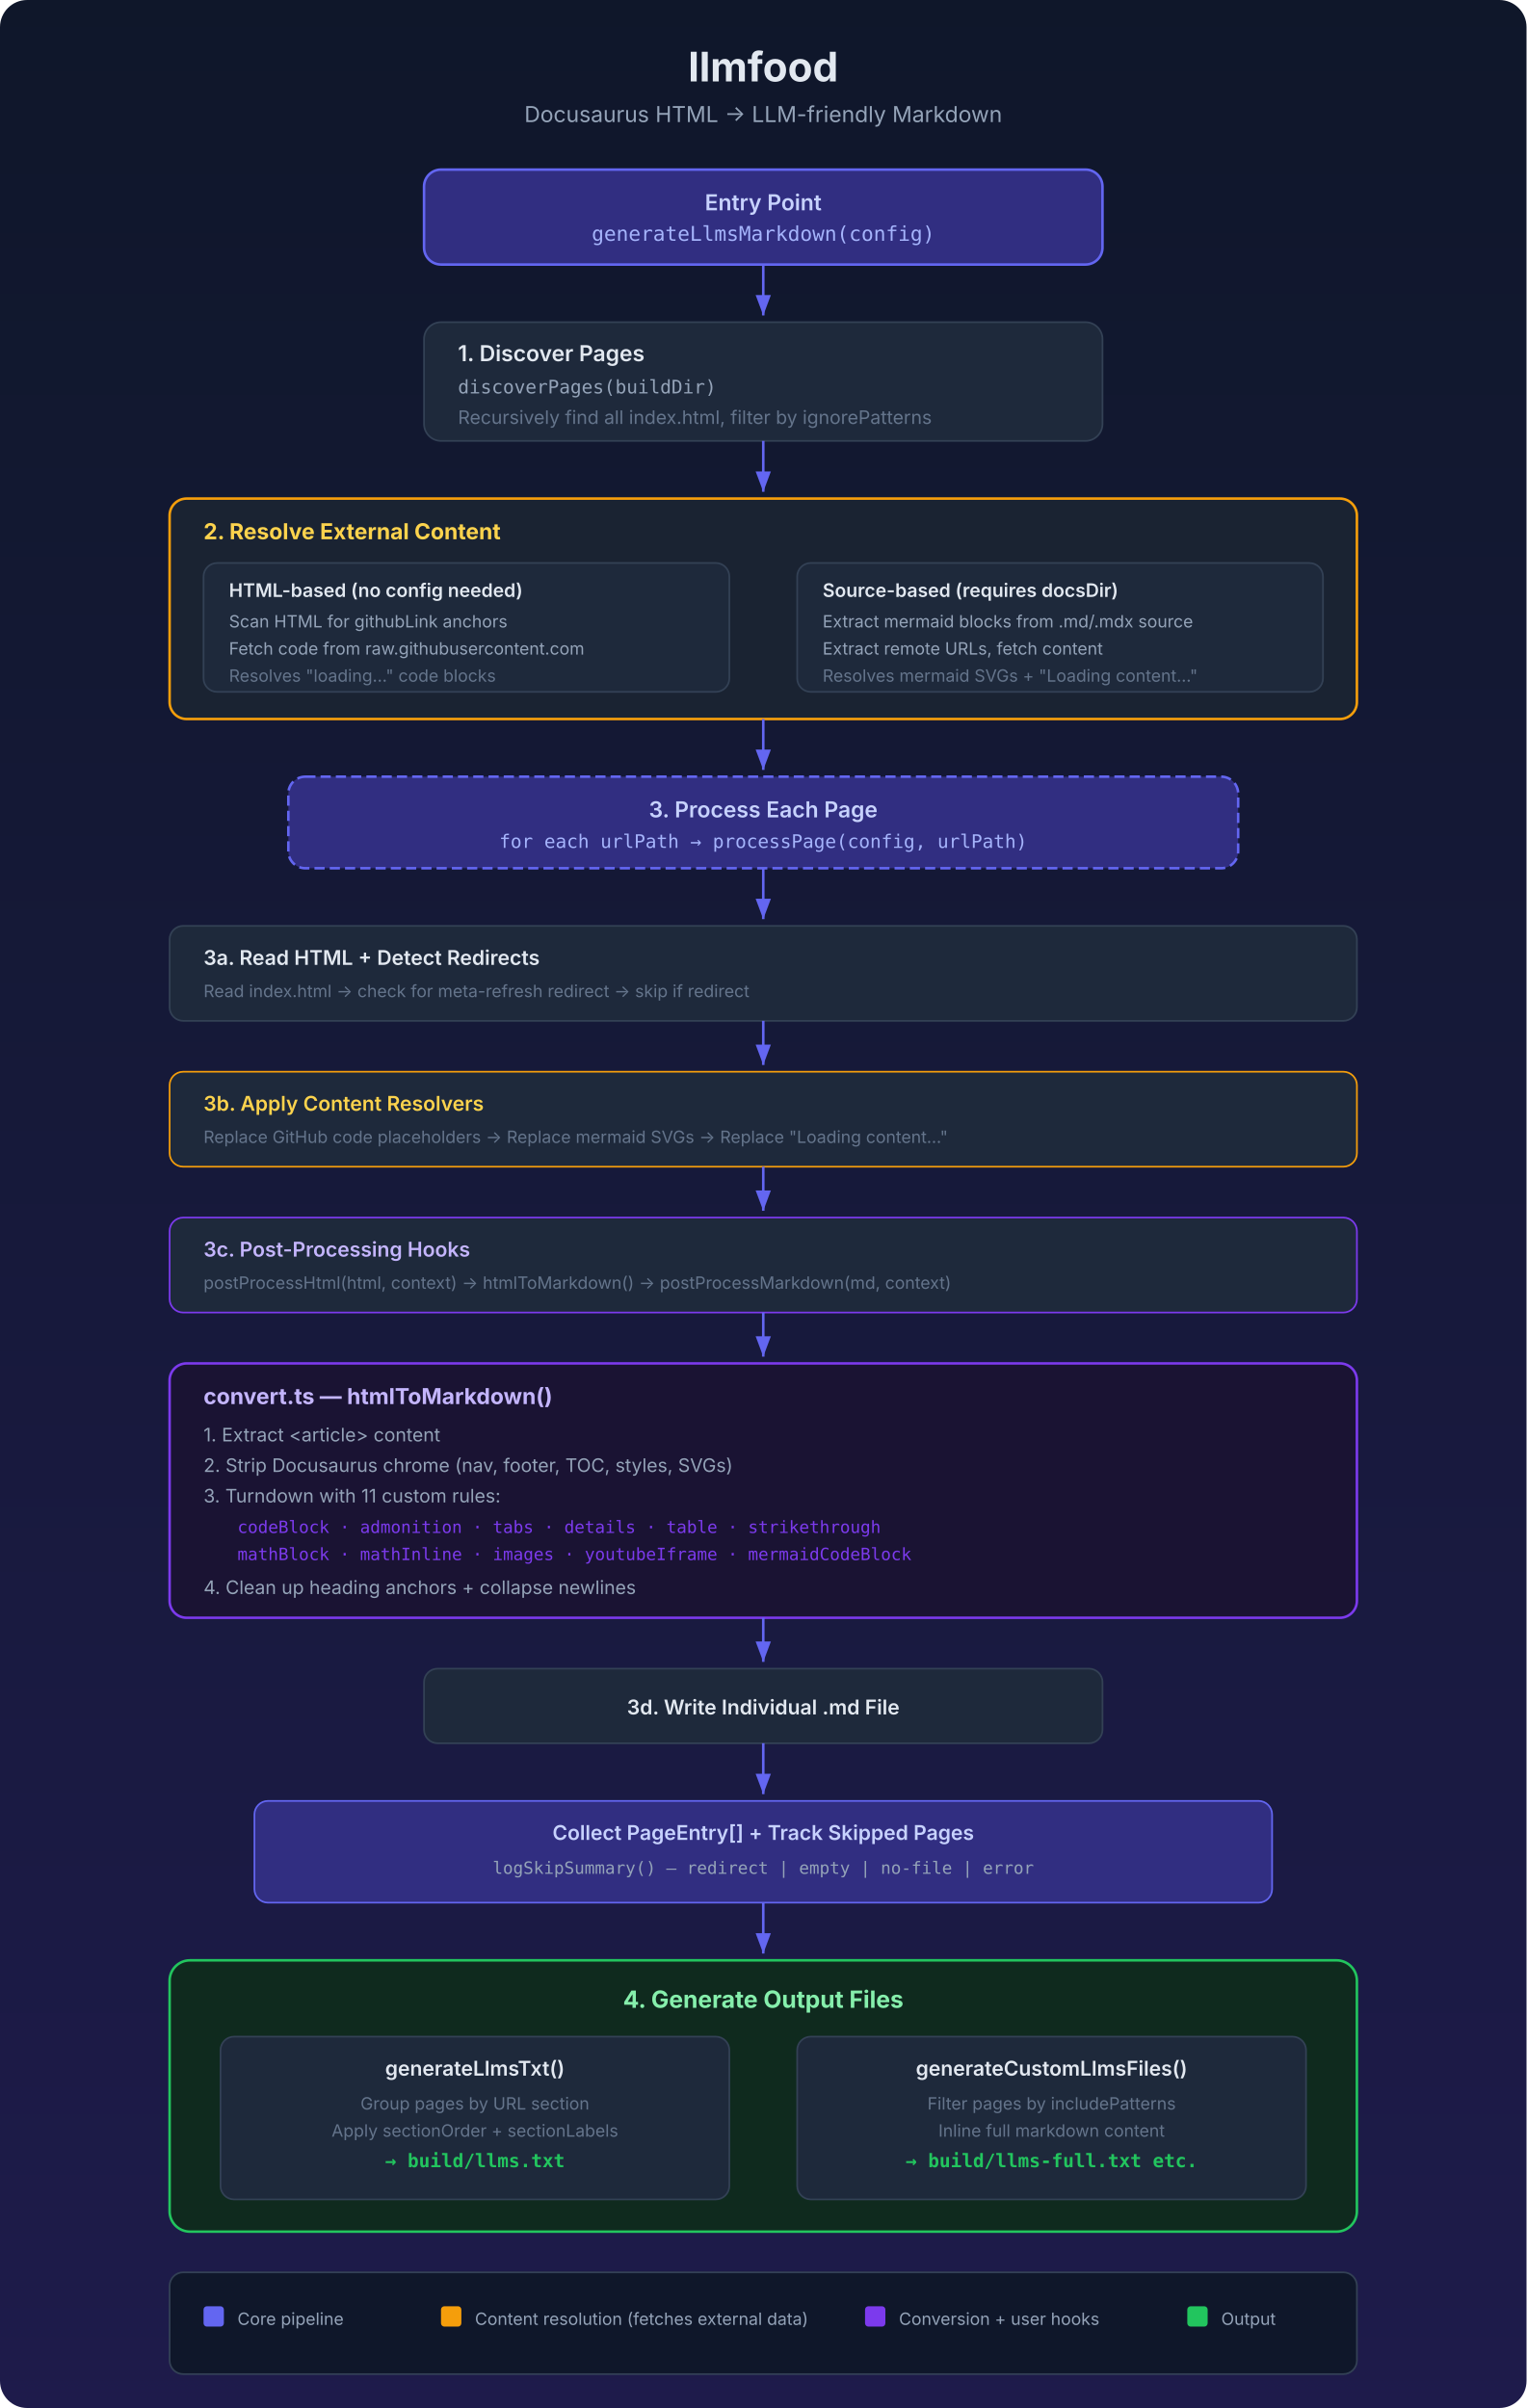
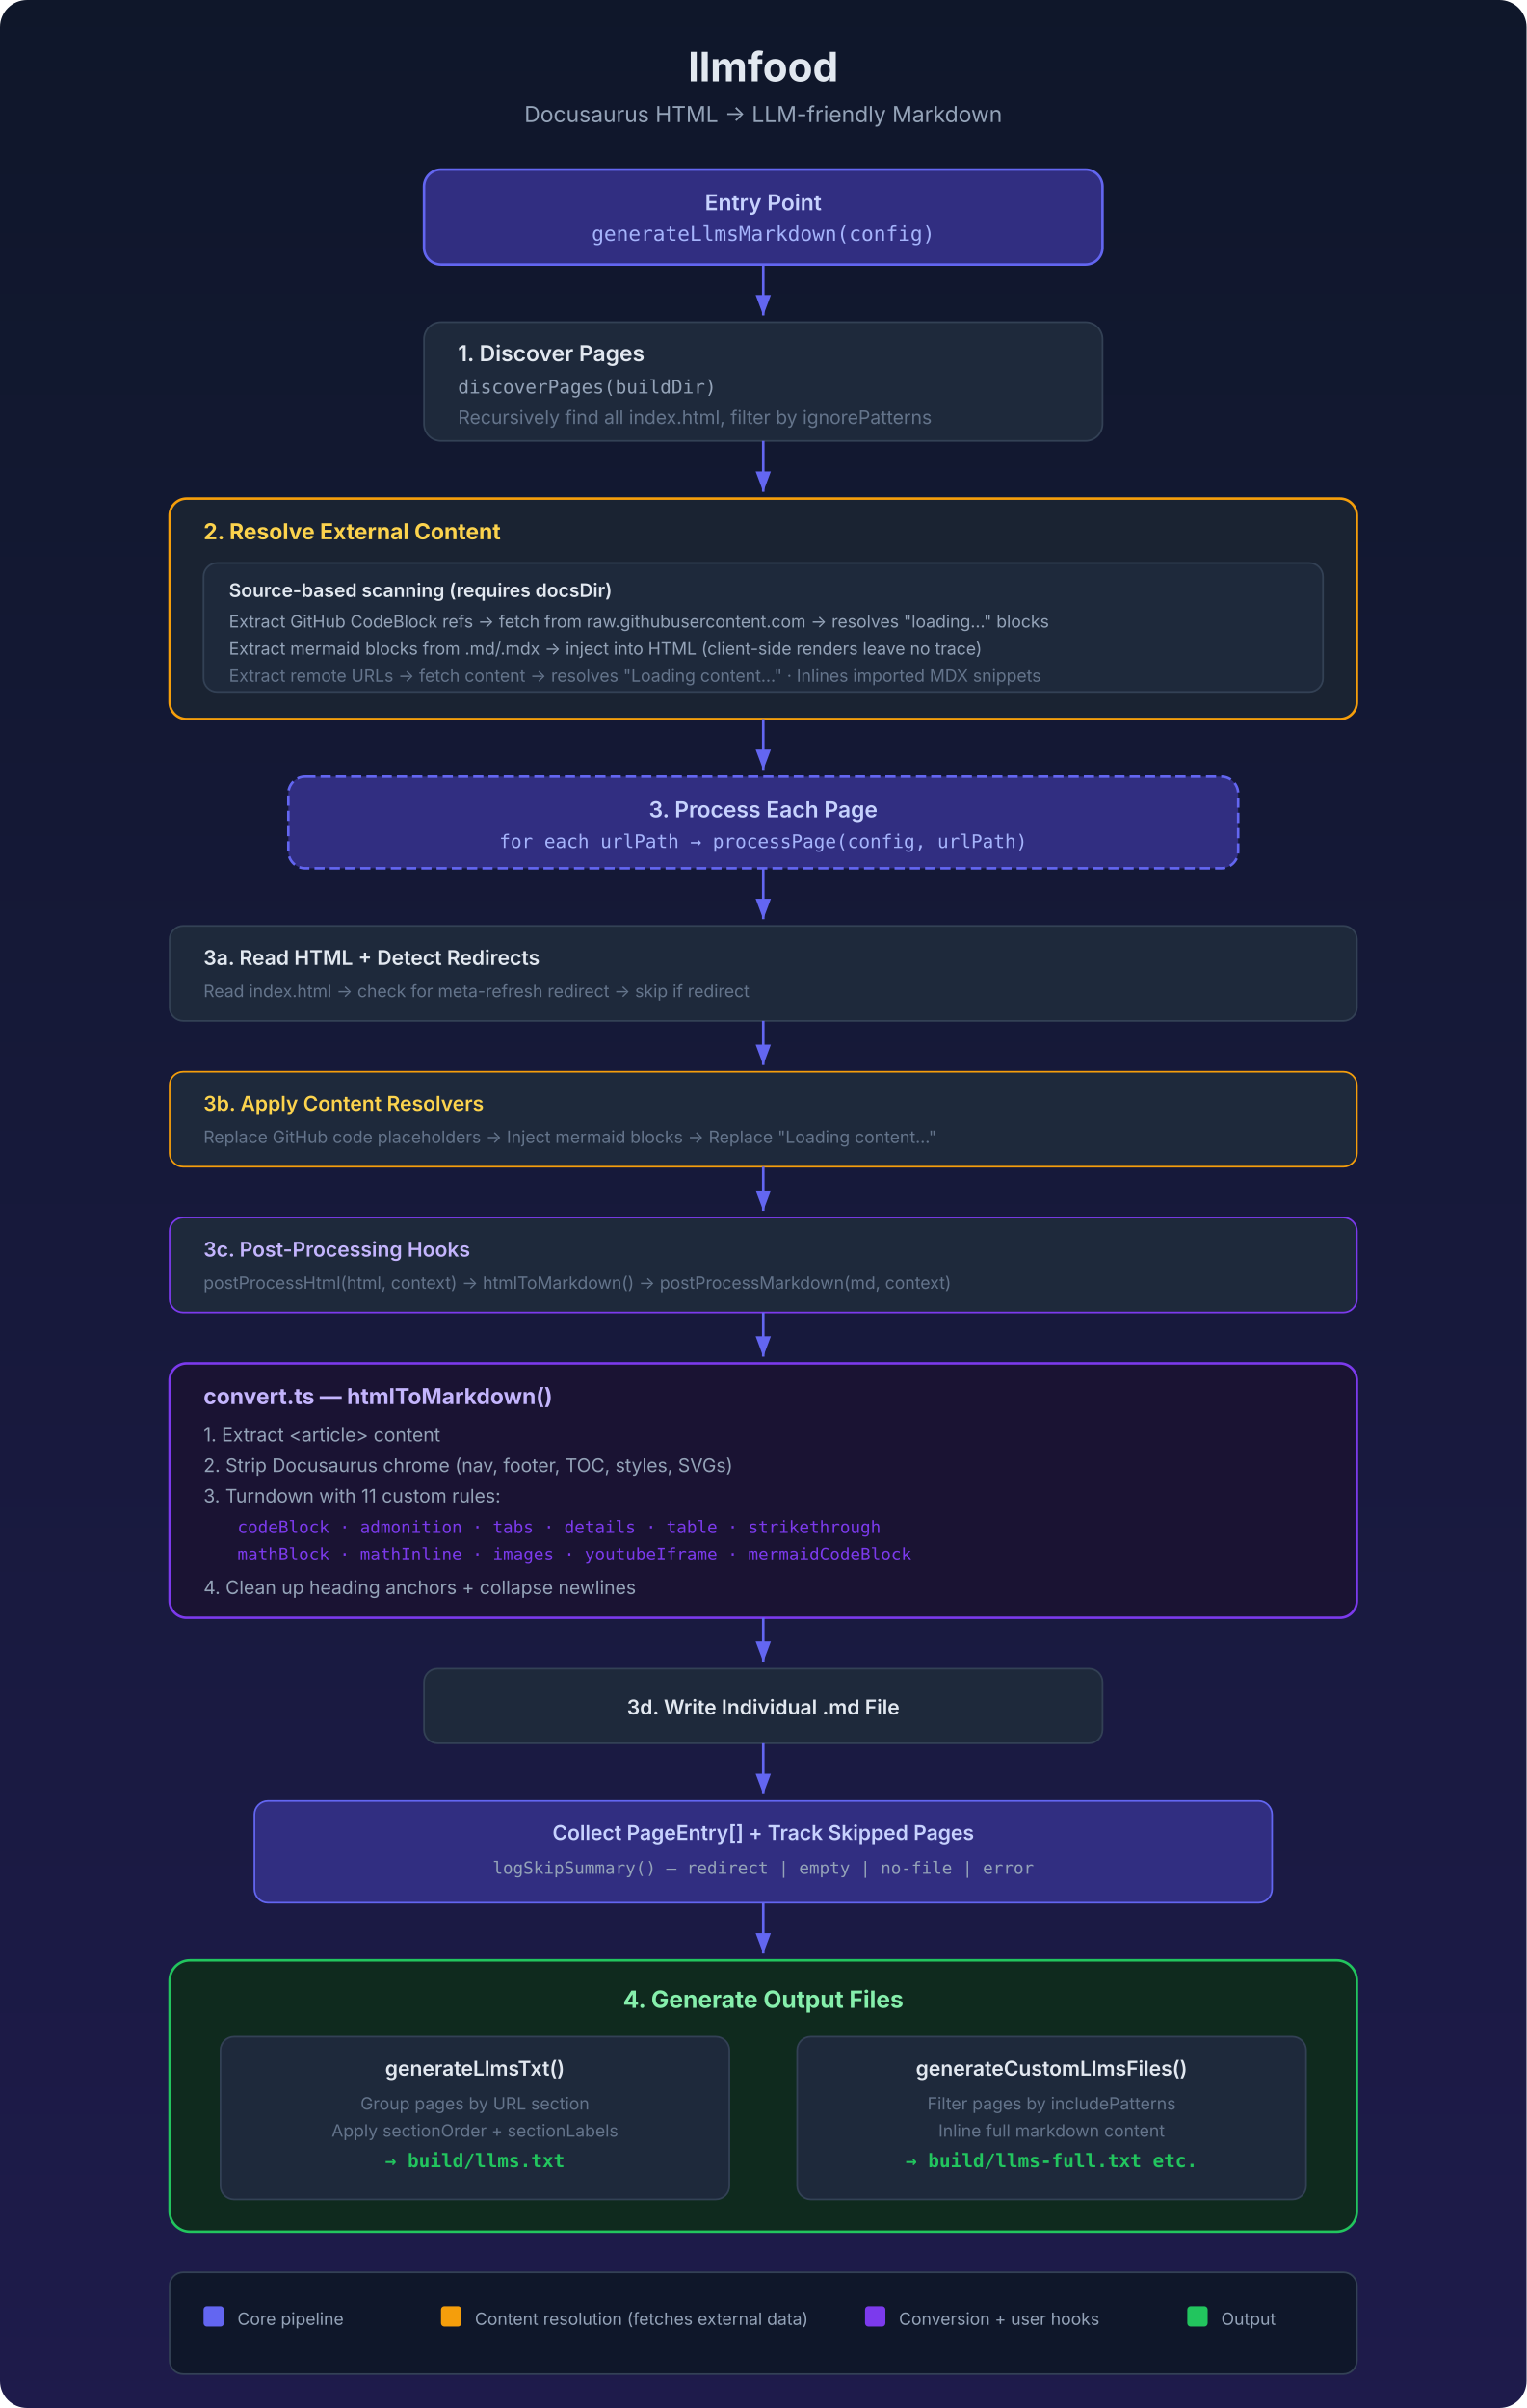
<svg xmlns="http://www.w3.org/2000/svg" viewBox="0 0 900 1420" font-family="system-ui, -apple-system, sans-serif">
  <defs>
    <marker id="arrow" markerWidth="8" markerHeight="6" refX="8" refY="3" orient="auto">
      <path d="M0,0 L8,3 L0,6" fill="#6366f1" />
    </marker>
    <marker id="arrow-gray" markerWidth="8" markerHeight="6" refX="8" refY="3" orient="auto">
      <path d="M0,0 L8,3 L0,6" fill="#94a3b8" />
    </marker>
    <marker id="arrow-amber" markerWidth="8" markerHeight="6" refX="8" refY="3" orient="auto">
      <path d="M0,0 L8,3 L0,6" fill="#f59e0b" />
    </marker>
    <linearGradient id="bg" x1="0%" y1="0%" x2="0%" y2="100%">
      <stop offset="0%" stop-color="#0f172a" />
      <stop offset="100%" stop-color="#1e1b4b" />
    </linearGradient>
  </defs>
  <rect width="900" height="1420" rx="16" fill="url(#bg)" />
  <text x="450" y="48" text-anchor="middle" fill="#e2e8f0" font-size="24" font-weight="700">llmfood</text>
  <text x="450" y="72" text-anchor="middle" fill="#94a3b8" font-size="13">Docusaurus HTML → LLM-friendly Markdown</text>
  <rect x="250" y="100" width="400" height="56" rx="10" fill="#312e81" stroke="#6366f1" stroke-width="1.5" />
  <text x="450" y="124" text-anchor="middle" fill="#c7d2fe" font-size="13" font-weight="600">Entry Point</text>
  <text x="450" y="142" text-anchor="middle" fill="#a5b4fc" font-size="12" font-family="monospace">generateLlmsMarkdown(config)</text>
  <line x1="450" y1="156" x2="450" y2="186" stroke="#6366f1" stroke-width="1.5" marker-end="url(#arrow)" />
  <rect x="250" y="190" width="400" height="70" rx="10" fill="#1e293b" stroke="#334155" stroke-width="1" />
  <text x="270" y="213" fill="#e2e8f0" font-size="13" font-weight="600">1. Discover Pages</text>
  <text x="270" y="232" fill="#94a3b8" font-size="11" font-family="monospace">discoverPages(buildDir)</text>
  <text x="270" y="250" fill="#64748b" font-size="11">Recursively find all index.html, filter by ignorePatterns</text>
  <line x1="450" y1="260" x2="450" y2="290" stroke="#6366f1" stroke-width="1.5" marker-end="url(#arrow)" />
  <rect x="100" y="294" width="700" height="130" rx="10" fill="#1a2332" stroke="#f59e0b" stroke-width="1.5" />
  <text x="120" y="318" fill="#fcd34d" font-size="13" font-weight="700">2. Resolve External Content</text>
-   <rect x="120" y="332" width="310" height="76" rx="8" fill="#1e293b" stroke="#334155" stroke-width="1" />
-   <text x="135" y="352" fill="#e2e8f0" font-size="11" font-weight="600">HTML-based (no config needed)</text>
-   <text x="135" y="370" fill="#94a3b8" font-size="10">Scan HTML for githubLink anchors</text>
-   <text x="135" y="386" fill="#94a3b8" font-size="10">Fetch code from raw.githubusercontent.com</text>
-   <text x="135" y="402" fill="#64748b" font-size="10">Resolves "loading..." code blocks</text>
-   <rect x="470" y="332" width="310" height="76" rx="8" fill="#1e293b" stroke="#334155" stroke-width="1" />
-   <text x="485" y="352" fill="#e2e8f0" font-size="11" font-weight="600">Source-based (requires docsDir)</text>
-   <text x="485" y="370" fill="#94a3b8" font-size="10">Extract mermaid blocks from .md/.mdx source</text>
-   <text x="485" y="386" fill="#94a3b8" font-size="10">Extract remote URLs, fetch content</text>
-   <text x="485" y="402" fill="#64748b" font-size="10">Resolves mermaid SVGs + "Loading content..."</text>
+   <rect x="120" y="332" width="660" height="76" rx="8" fill="#1e293b" stroke="#334155" stroke-width="1" />
+   <text x="135" y="352" fill="#e2e8f0" font-size="11" font-weight="600">Source-based scanning (requires docsDir)</text>
+   <text x="135" y="370" fill="#94a3b8" font-size="10">Extract GitHub CodeBlock refs → fetch from raw.githubusercontent.com → resolves "loading..." blocks</text>
+   <text x="135" y="386" fill="#94a3b8" font-size="10">Extract mermaid blocks from .md/.mdx → inject into HTML (client-side renders leave no trace)</text>
+   <text x="135" y="402" fill="#64748b" font-size="10">Extract remote URLs → fetch content → resolves "Loading content..." · Inlines imported MDX snippets</text>
  <line x1="450" y1="424" x2="450" y2="454" stroke="#6366f1" stroke-width="1.5" marker-end="url(#arrow)" />
  <rect x="170" y="458" width="560" height="54" rx="10" fill="#312e81" stroke="#6366f1" stroke-width="1.5" stroke-dasharray="6 3" />
  <text x="450" y="482" text-anchor="middle" fill="#c7d2fe" font-size="13" font-weight="600">3. Process Each Page</text>
  <text x="450" y="500" text-anchor="middle" fill="#a5b4fc" font-size="11" font-family="monospace">for each urlPath → processPage(config, urlPath)</text>
  <line x1="450" y1="512" x2="450" y2="542" stroke="#6366f1" stroke-width="1.5" marker-end="url(#arrow)" />
  <rect x="100" y="546" width="700" height="56" rx="8" fill="#1e293b" stroke="#334155" stroke-width="1" />
  <text x="120" y="569" fill="#e2e8f0" font-size="12" font-weight="600">3a. Read HTML + Detect Redirects</text>
  <text x="120" y="588" fill="#64748b" font-size="10">Read index.html → check for meta-refresh redirect → skip if redirect</text>
  <line x1="450" y1="602" x2="450" y2="628" stroke="#6366f1" stroke-width="1.5" marker-end="url(#arrow)" />
  <rect x="100" y="632" width="700" height="56" rx="8" fill="#1e293b" stroke="#f59e0b" stroke-width="1" />
  <text x="120" y="655" fill="#fcd34d" font-size="12" font-weight="600">3b. Apply Content Resolvers</text>
-   <text x="120" y="674" fill="#64748b" font-size="10">Replace GitHub code placeholders → Replace mermaid SVGs → Replace "Loading content..."</text>
+   <text x="120" y="674" fill="#64748b" font-size="10">Replace GitHub code placeholders → Inject mermaid blocks → Replace "Loading content..."</text>
  <line x1="450" y1="688" x2="450" y2="714" stroke="#6366f1" stroke-width="1.5" marker-end="url(#arrow)" />
  <rect x="100" y="718" width="700" height="56" rx="8" fill="#1e293b" stroke="#7c3aed" stroke-width="1" />
  <text x="120" y="741" fill="#c4b5fd" font-size="12" font-weight="600">3c. Post-Processing Hooks</text>
  <text x="120" y="760" fill="#64748b" font-size="10">postProcessHtml(html, context) → htmlToMarkdown() → postProcessMarkdown(md, context)</text>
  <line x1="450" y1="774" x2="450" y2="800" stroke="#6366f1" stroke-width="1.5" marker-end="url(#arrow)" />
  <rect x="100" y="804" width="700" height="150" rx="10" fill="#1a1333" stroke="#7c3aed" stroke-width="1.5" />
  <text x="120" y="828" fill="#c4b5fd" font-size="13" font-weight="700">convert.ts — htmlToMarkdown()</text>
  <text x="120" y="850" fill="#94a3b8" font-size="11">1. Extract &lt;article&gt; content</text>
  <text x="120" y="868" fill="#94a3b8" font-size="11">2. Strip Docusaurus chrome (nav, footer, TOC, styles, SVGs)</text>
  <text x="120" y="886" fill="#94a3b8" font-size="11">3. Turndown with 11 custom rules:</text>
  <text x="140" y="904" fill="#7c3aed" font-size="10" font-family="monospace">codeBlock · admonition · tabs · details · table · strikethrough</text>
  <text x="140" y="920" fill="#7c3aed" font-size="10" font-family="monospace">mathBlock · mathInline · images · youtubeIframe · mermaidCodeBlock</text>
  <text x="120" y="940" fill="#94a3b8" font-size="11">4. Clean up heading anchors + collapse newlines</text>
  <line x1="450" y1="954" x2="450" y2="980" stroke="#6366f1" stroke-width="1.5" marker-end="url(#arrow)" />
  <rect x="250" y="984" width="400" height="44" rx="8" fill="#1e293b" stroke="#334155" stroke-width="1" />
  <text x="450" y="1011" text-anchor="middle" fill="#e2e8f0" font-size="12" font-weight="600">3d. Write Individual .md File</text>
  <line x1="450" y1="1028" x2="450" y2="1058" stroke="#6366f1" stroke-width="1.5" marker-end="url(#arrow)" />
  <rect x="150" y="1062" width="600" height="60" rx="8" fill="#312e81" stroke="#6366f1" stroke-width="1" />
  <text x="450" y="1085" text-anchor="middle" fill="#c7d2fe" font-size="12" font-weight="600">Collect PageEntry[] + Track Skipped Pages</text>
  <text x="450" y="1105" text-anchor="middle" fill="#94a3b8" font-size="10" font-family="monospace">logSkipSummary() — redirect | empty | no-file | error</text>
  <line x1="450" y1="1122" x2="450" y2="1152" stroke="#6366f1" stroke-width="1.5" marker-end="url(#arrow)" />
  <rect x="100" y="1156" width="700" height="160" rx="12" fill="#0f2a1e" stroke="#22c55e" stroke-width="1.5" />
  <text x="450" y="1184" text-anchor="middle" fill="#86efac" font-size="14" font-weight="700">4. Generate Output Files</text>
  <rect x="130" y="1201" width="300" height="96" rx="8" fill="#1e293b" stroke="#334155" stroke-width="1" />
  <text x="280" y="1224" text-anchor="middle" fill="#e2e8f0" font-size="12" font-weight="600">generateLlmsTxt()</text>
  <text x="280" y="1244" text-anchor="middle" fill="#64748b" font-size="10">Group pages by URL section</text>
  <text x="280" y="1260" text-anchor="middle" fill="#64748b" font-size="10">Apply sectionOrder + sectionLabels</text>
  <text x="280" y="1278" text-anchor="middle" fill="#22c55e" font-size="11" font-weight="600" font-family="monospace">→ build/llms.txt</text>
  <rect x="470" y="1201" width="300" height="96" rx="8" fill="#1e293b" stroke="#334155" stroke-width="1" />
  <text x="620" y="1224" text-anchor="middle" fill="#e2e8f0" font-size="12" font-weight="600">generateCustomLlmsFiles()</text>
  <text x="620" y="1244" text-anchor="middle" fill="#64748b" font-size="10">Filter pages by includePatterns</text>
  <text x="620" y="1260" text-anchor="middle" fill="#64748b" font-size="10">Inline full markdown content</text>
  <text x="620" y="1278" text-anchor="middle" fill="#22c55e" font-size="11" font-weight="600" font-family="monospace">→ build/llms-full.txt etc.</text>
  <rect x="100" y="1340" width="700" height="60" rx="8" fill="#0f172a" stroke="#334155" stroke-width="1" />
  <rect x="120" y="1360" width="12" height="12" rx="2" fill="#6366f1" />
  <text x="140" y="1371" fill="#94a3b8" font-size="10">Core pipeline</text>
  <rect x="260" y="1360" width="12" height="12" rx="2" fill="#f59e0b" />
  <text x="280" y="1371" fill="#94a3b8" font-size="10">Content resolution (fetches external data)</text>
  <rect x="510" y="1360" width="12" height="12" rx="2" fill="#7c3aed" />
  <text x="530" y="1371" fill="#94a3b8" font-size="10">Conversion + user hooks</text>
  <rect x="700" y="1360" width="12" height="12" rx="2" fill="#22c55e" />
  <text x="720" y="1371" fill="#94a3b8" font-size="10">Output</text>
</svg>
